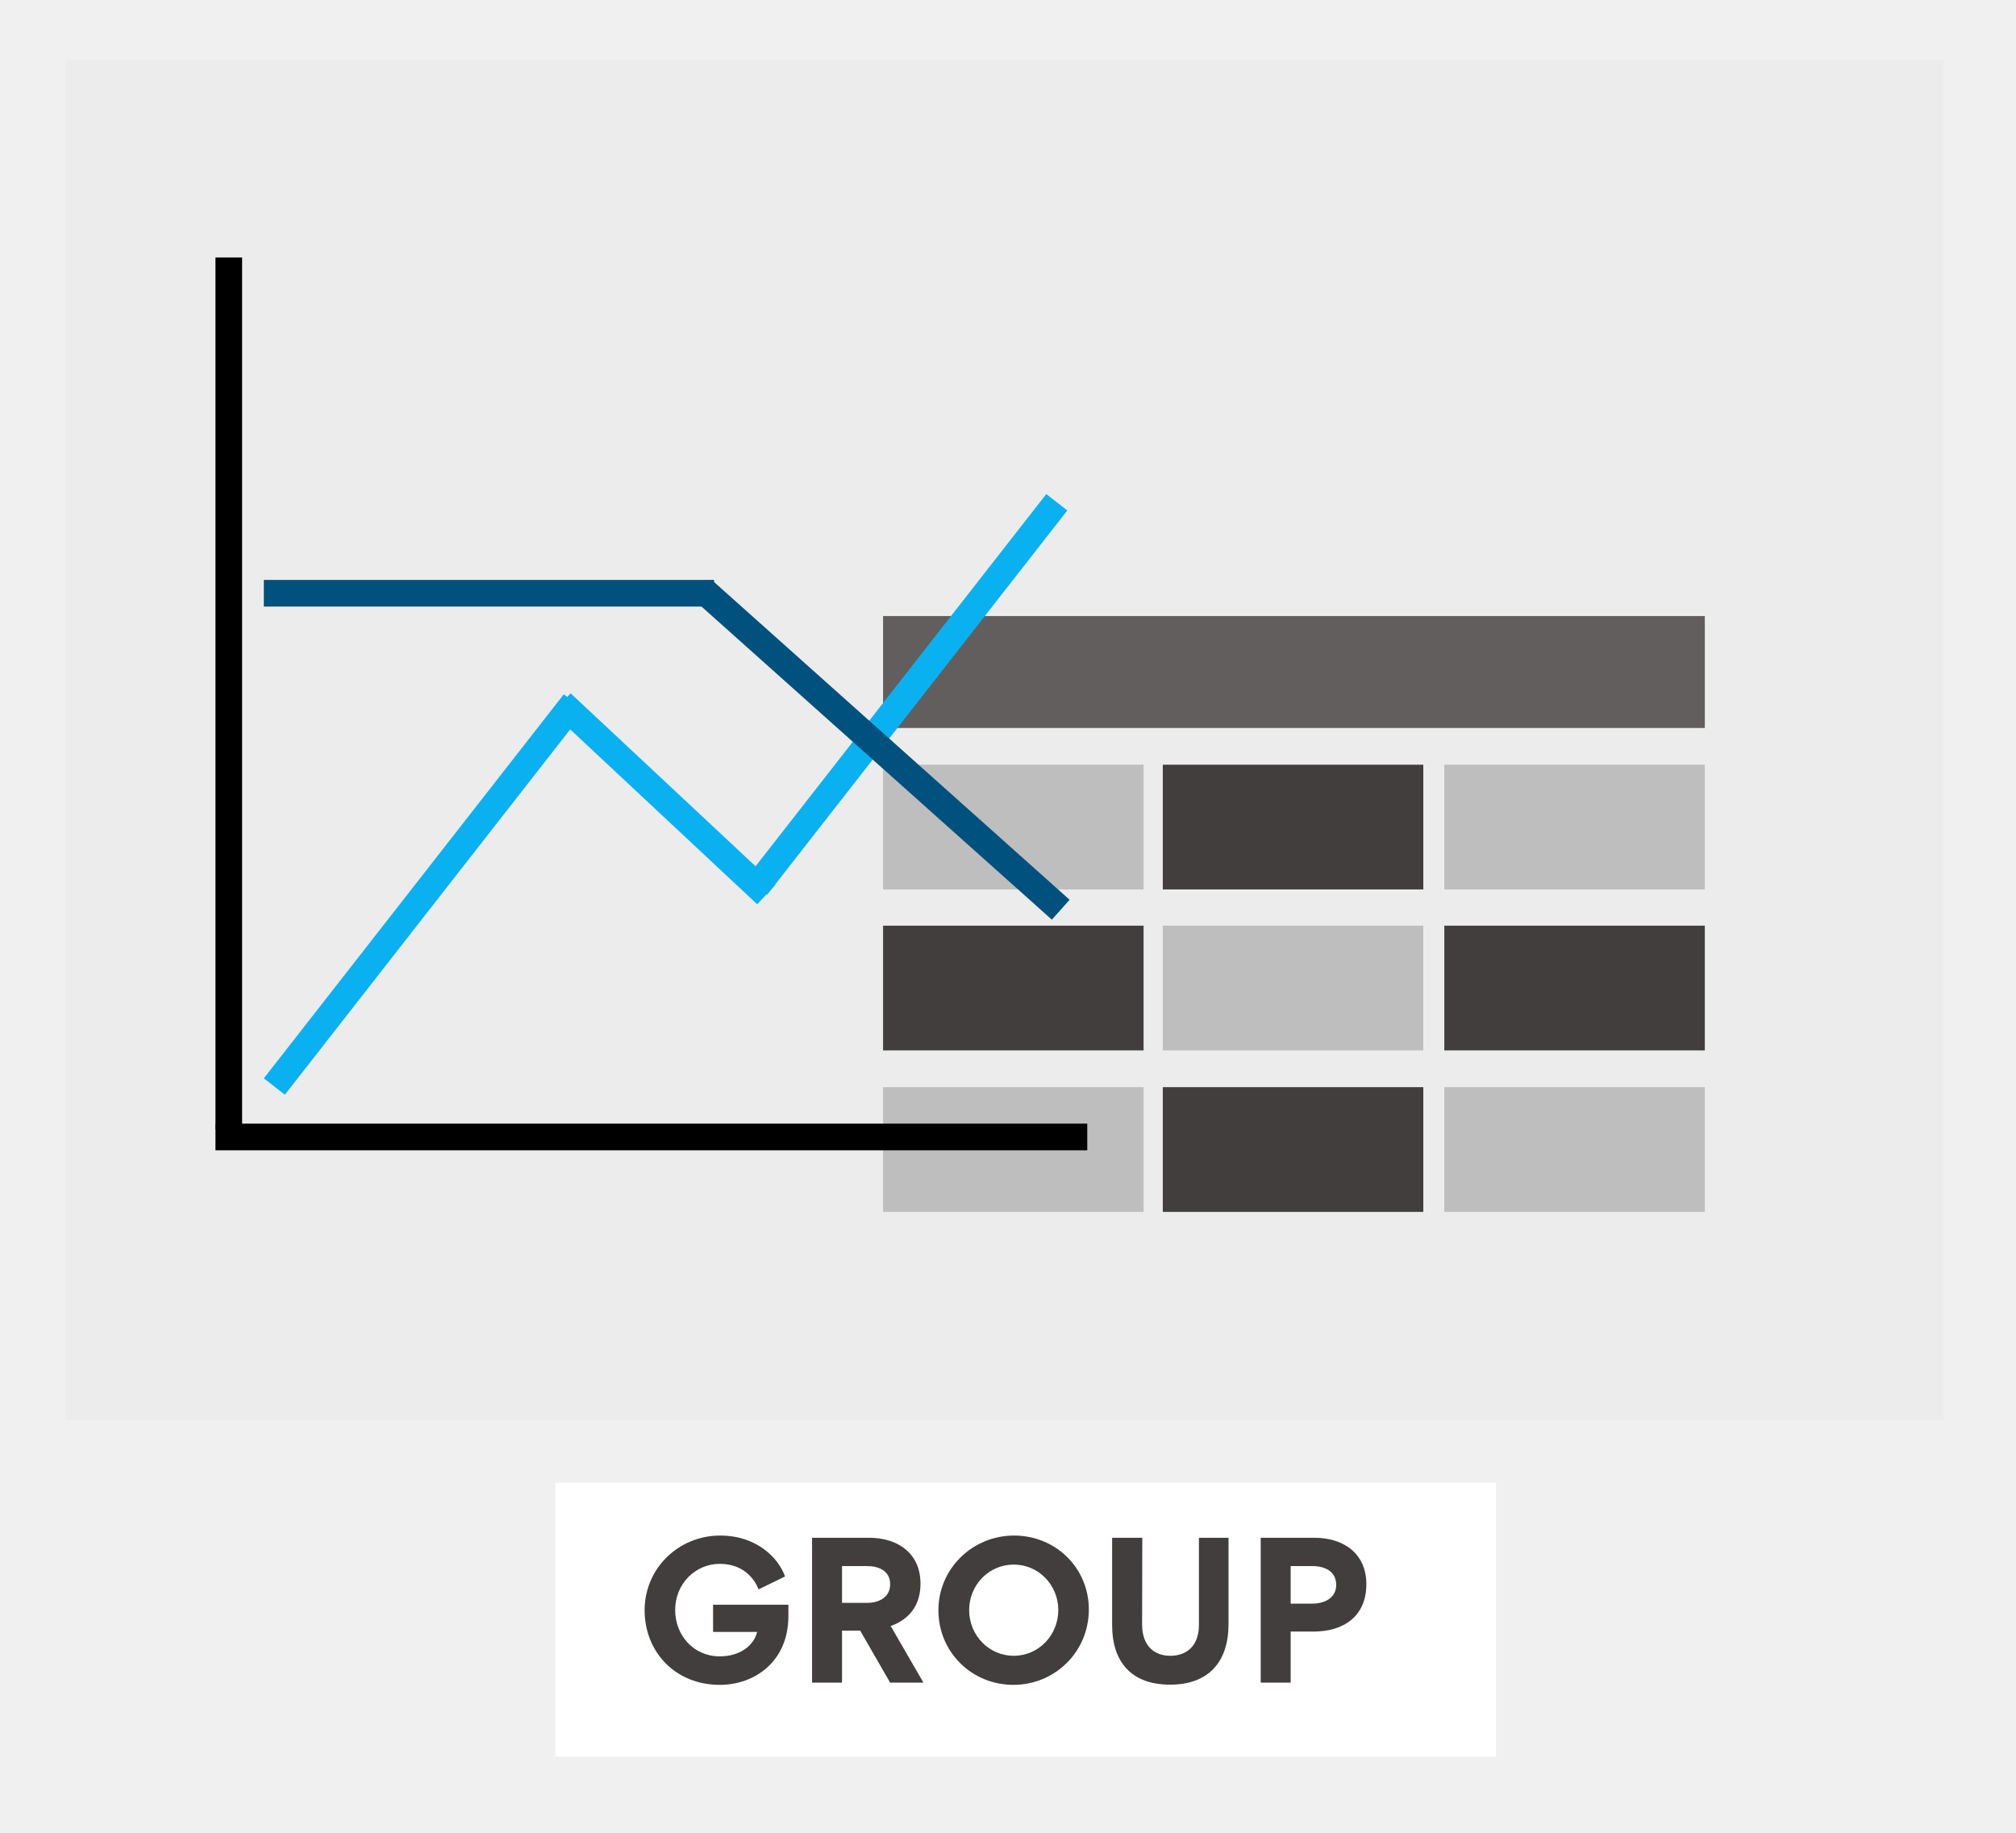
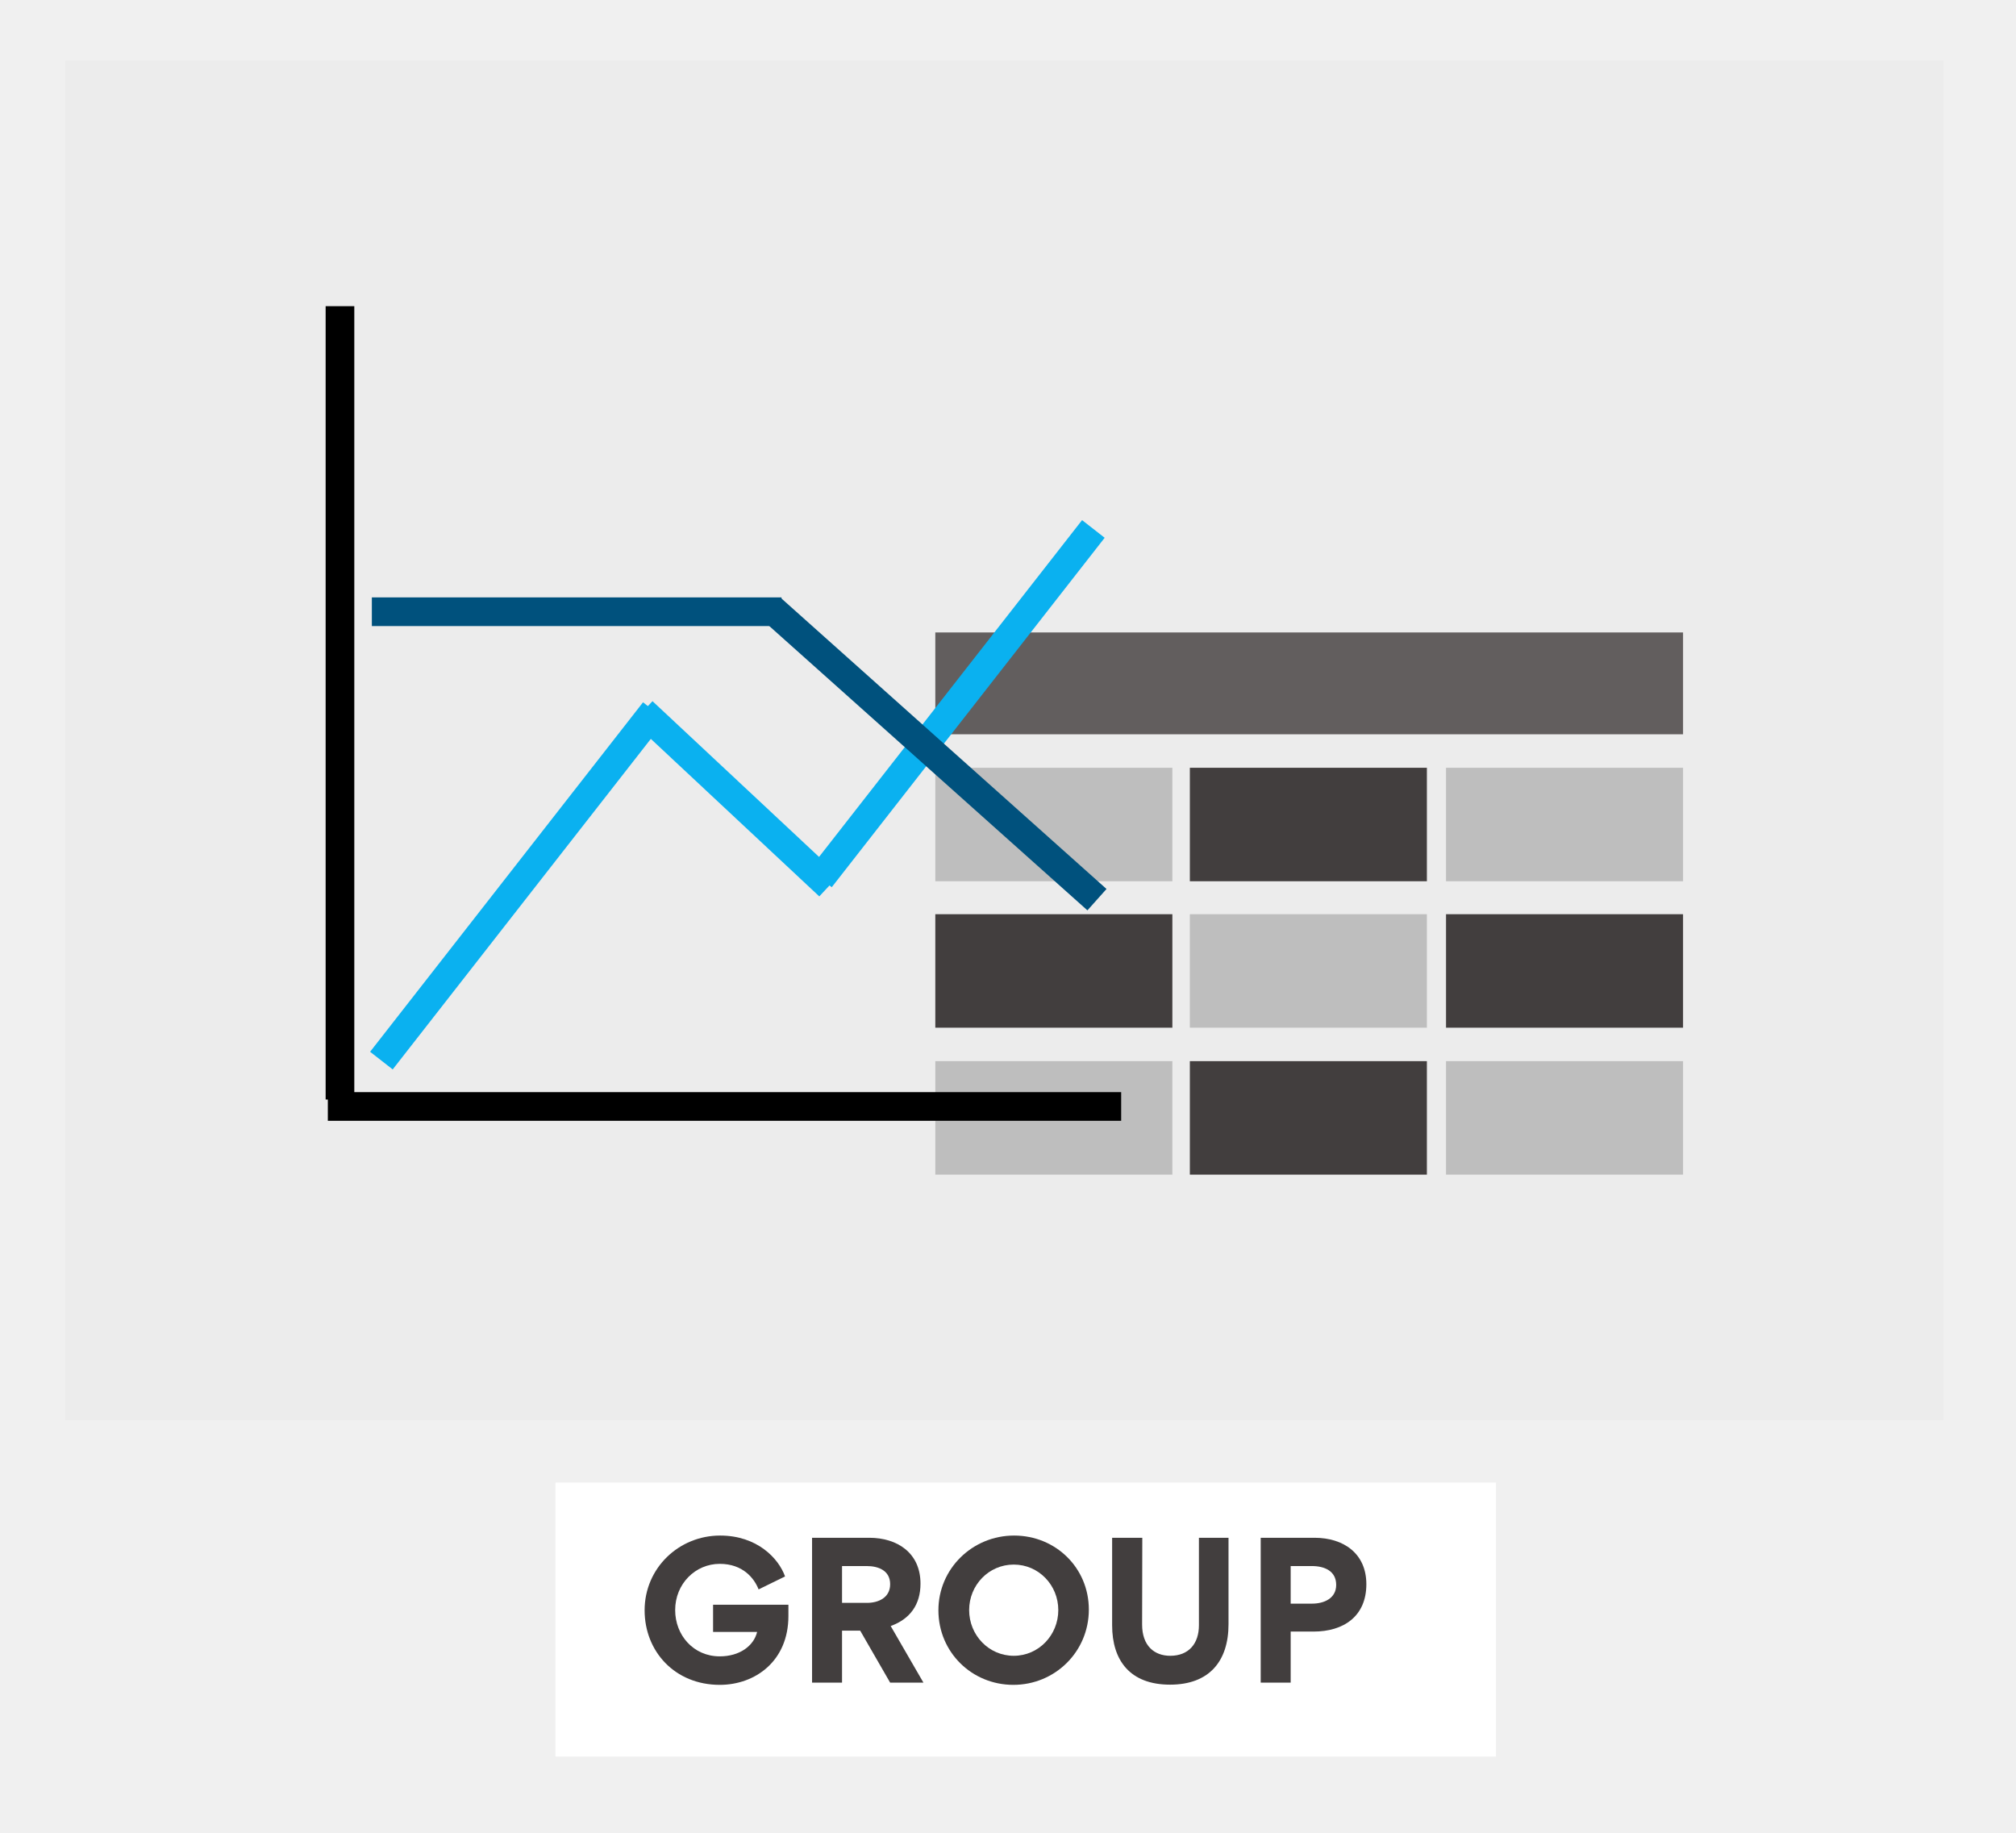
<svg xmlns="http://www.w3.org/2000/svg" width="275" zoomAndPan="magnify" viewBox="0 0 206.25 187.5" height="250" preserveAspectRatio="xMidYMid meet" version="1.0">
  <defs>
    <g />
-     <clipPath id="5072695862">
+     <clipPath id="40c738ded4">
      <path d="M 6.664 6.203 L 198.84 6.203 L 198.84 145.293 L 6.664 145.293 Z M 6.664 6.203 " clip-rule="nonzero" />
    </clipPath>
-     <clipPath id="b5cff350ad">
+     <clipPath id="7d8db6e284">
      <path d="M 56.828 151.676 L 153.051 151.676 L 153.051 179.699 L 56.828 179.699 Z M 56.828 151.676 " clip-rule="nonzero" />
    </clipPath>
-     <clipPath id="34edc39ef8">
-       <path d="M 90.344 78.234 L 116.996 78.234 L 116.996 90.992 L 90.344 90.992 Z M 90.344 78.234 " clip-rule="nonzero" />
+     <clipPath id="1c6e2324a1">
+       <path d="M 95.688 78.543 L 119.941 78.543 L 119.941 90.156 L 95.688 90.156 Z M 95.688 78.543 " clip-rule="nonzero" />
    </clipPath>
-     <clipPath id="c9fd3558e5">
-       <path d="M 118.961 78.234 L 145.613 78.234 L 145.613 90.992 L 118.961 90.992 Z M 118.961 78.234 " clip-rule="nonzero" />
+     <clipPath id="c152d556e3">
+       <path d="M 121.73 78.543 L 145.98 78.543 L 145.98 90.156 L 121.73 90.156 Z M 121.73 78.543 " clip-rule="nonzero" />
    </clipPath>
-     <clipPath id="cb5daf6f60">
-       <path d="M 147.762 78.234 L 174.414 78.234 L 174.414 90.992 L 147.762 90.992 Z M 147.762 78.234 " clip-rule="nonzero" />
+     <clipPath id="381f223a9a">
+       <path d="M 147.938 78.543 L 172.188 78.543 L 172.188 90.156 L 147.938 90.156 Z M 147.938 78.543 " clip-rule="nonzero" />
    </clipPath>
-     <clipPath id="862705b2e0">
-       <path d="M 90.344 94.699 L 116.996 94.699 L 116.996 107.461 L 90.344 107.461 Z M 90.344 94.699 " clip-rule="nonzero" />
+     <clipPath id="a115f1037e">
+       <path d="M 95.688 93.527 L 119.941 93.527 L 119.941 105.137 L 95.688 105.137 Z M 95.688 93.527 " clip-rule="nonzero" />
    </clipPath>
-     <clipPath id="cf758e4c63">
-       <path d="M 118.961 94.699 L 145.613 94.699 L 145.613 107.461 L 118.961 107.461 Z M 118.961 94.699 " clip-rule="nonzero" />
+     <clipPath id="6fad195fb0">
+       <path d="M 121.73 93.527 L 145.98 93.527 L 145.98 105.137 L 121.73 105.137 Z M 121.73 93.527 " clip-rule="nonzero" />
    </clipPath>
-     <clipPath id="c7dbdd7530">
-       <path d="M 147.762 94.699 L 174.414 94.699 L 174.414 107.461 L 147.762 107.461 Z M 147.762 94.699 " clip-rule="nonzero" />
+     <clipPath id="44e53c0dd6">
+       <path d="M 147.938 93.527 L 172.188 93.527 L 172.188 105.137 L 147.938 105.137 Z M 147.938 93.527 " clip-rule="nonzero" />
    </clipPath>
-     <clipPath id="bf895b4bfb">
-       <path d="M 90.344 63.023 L 174.414 63.023 L 174.414 74.473 L 90.344 74.473 Z M 90.344 63.023 " clip-rule="nonzero" />
+     <clipPath id="fcbebaff4a">
+       <path d="M 95.688 64.703 L 172.188 64.703 L 172.188 75.121 L 95.688 75.121 Z M 95.688 64.703 " clip-rule="nonzero" />
    </clipPath>
-     <clipPath id="d1d9dd9829">
-       <path d="M 90.344 111.219 L 116.996 111.219 L 116.996 123.98 L 90.344 123.98 Z M 90.344 111.219 " clip-rule="nonzero" />
+     <clipPath id="4b85e398d4">
+       <path d="M 95.688 108.559 L 119.941 108.559 L 119.941 120.172 L 95.688 120.172 Z M 95.688 108.559 " clip-rule="nonzero" />
    </clipPath>
-     <clipPath id="69685531e1">
-       <path d="M 118.961 111.219 L 145.613 111.219 L 145.613 123.98 L 118.961 123.98 Z M 118.961 111.219 " clip-rule="nonzero" />
+     <clipPath id="62b32d337f">
+       <path d="M 121.73 108.559 L 145.98 108.559 L 145.98 120.172 L 121.73 120.172 Z M 121.73 108.559 " clip-rule="nonzero" />
    </clipPath>
-     <clipPath id="32f947c12e">
-       <path d="M 147.762 111.219 L 174.414 111.219 L 174.414 123.98 L 147.762 123.98 Z M 147.762 111.219 " clip-rule="nonzero" />
+     <clipPath id="ed7c8c53da">
+       <path d="M 147.938 108.559 L 172.188 108.559 L 172.188 120.172 L 147.938 120.172 Z M 147.938 108.559 " clip-rule="nonzero" />
    </clipPath>
  </defs>
-   <g clip-path="url(#5072695862)">
+   <g clip-path="url(#40c738ded4)">
    <path fill="#ececec" d="M 6.664 6.203 L 198.84 6.203 L 198.84 145.293 L 6.664 145.293 Z M 6.664 6.203 " fill-opacity="1" fill-rule="nonzero" />
  </g>
-   <g clip-path="url(#b5cff350ad)">
+   <g clip-path="url(#7d8db6e284)">
    <path fill="#ffffff" d="M 56.828 151.676 L 153.051 151.676 L 153.051 179.699 L 56.828 179.699 Z M 56.828 151.676 " fill-opacity="1" fill-rule="nonzero" />
  </g>
  <g fill="#423e3e" fill-opacity="1">
    <g transform="translate(65.13619, 172.1396)">
      <g>
        <path d="M 3.938 -7.422 C 3.938 -10.109 6 -12.152 8.5 -12.152 C 10.883 -12.152 12.039 -10.656 12.473 -9.539 L 15.18 -10.863 C 14.52 -12.719 12.324 -15.047 8.535 -15.047 C 4.316 -15.047 0.812 -11.719 0.812 -7.402 C 0.812 -3.18 3.918 0.227 8.5 0.227 C 12.113 0.227 15.523 -2.195 15.523 -6.812 L 15.523 -7.969 L 7.816 -7.969 L 7.816 -5.188 L 12.324 -5.188 C 11.965 -3.73 10.504 -2.688 8.5 -2.688 C 5.812 -2.688 3.938 -4.848 3.938 -7.422 Z M 3.938 -7.422 " />
      </g>
    </g>
  </g>
  <g fill="#423e3e" fill-opacity="1">
    <g transform="translate(81.35688, 172.1396)">
      <g>
        <path d="M 13.117 0 L 9.766 -5.793 C 11.773 -6.512 12.816 -8.008 12.816 -10.125 C 12.816 -13.27 10.449 -14.82 7.57 -14.82 L 1.723 -14.82 L 1.723 0 L 4.789 0 L 4.789 -5.32 L 6.645 -5.32 L 9.711 0 Z M 7.344 -8.16 L 4.789 -8.16 L 4.789 -11.926 L 7.324 -11.926 C 8.48 -11.926 9.711 -11.488 9.711 -10.07 C 9.711 -8.668 8.48 -8.16 7.344 -8.16 Z M 7.344 -8.16 " />
      </g>
    </g>
  </g>
  <g fill="#423e3e" fill-opacity="1">
    <g transform="translate(95.19272, 172.1396)">
      <g>
        <path d="M 0.812 -7.402 C 0.812 -3.125 4.223 0.227 8.48 0.227 C 12.738 0.227 16.203 -3.16 16.203 -7.477 C 16.203 -11.734 12.816 -15.047 8.555 -15.047 C 4.297 -15.047 0.812 -11.66 0.812 -7.402 Z M 3.957 -7.422 C 3.957 -9.977 5.961 -12.078 8.52 -12.078 C 11.074 -12.078 13.078 -9.977 13.078 -7.422 C 13.078 -4.863 11.074 -2.746 8.52 -2.746 C 5.961 -2.746 3.957 -4.863 3.957 -7.422 Z M 3.957 -7.422 " />
      </g>
    </g>
  </g>
  <g fill="#423e3e" fill-opacity="1">
    <g transform="translate(112.2084, 172.1396)">
      <g>
        <path d="M 13.477 -5.98 L 13.477 -14.82 L 10.449 -14.82 L 10.449 -5.867 C 10.449 -3.992 9.406 -2.746 7.516 -2.746 C 5.906 -2.746 4.637 -3.746 4.637 -5.945 L 4.656 -14.82 L 1.57 -14.82 L 1.57 -5.867 C 1.57 -2.289 3.387 0.207 7.496 0.207 C 11.508 0.207 13.477 -2.195 13.477 -5.98 Z M 13.477 -5.98 " />
      </g>
    </g>
  </g>
  <g fill="#423e3e" fill-opacity="1">
    <g transform="translate(127.2556, 172.1396)">
      <g>
        <path d="M 12.531 -10.07 C 12.531 -13.211 10.203 -14.82 7.23 -14.82 L 1.723 -14.82 L 1.723 0 L 4.789 0 L 4.789 -5.223 L 7.117 -5.223 C 10.223 -5.223 12.531 -6.797 12.531 -10.07 Z M 9.445 -9.996 C 9.445 -8.613 8.195 -8.082 6.984 -8.082 L 4.789 -8.082 L 4.789 -11.926 L 6.965 -11.926 C 8.234 -11.926 9.445 -11.434 9.445 -9.996 Z M 9.445 -9.996 " />
      </g>
    </g>
  </g>
-   <g clip-path="url(#34edc39ef8)">
-     <path fill="#bebebe" d="M 90.344 78.234 L 116.996 78.234 L 116.996 90.992 L 90.344 90.992 Z M 90.344 78.234 " fill-opacity="1" fill-rule="nonzero" />
+   <g clip-path="url(#1c6e2324a1)">
+     <path fill="#bebebe" d="M 95.688 78.543 L 119.941 78.543 L 119.941 90.156 L 95.688 90.156 Z M 95.688 78.543 " fill-opacity="1" fill-rule="nonzero" />
  </g>
-   <g clip-path="url(#c9fd3558e5)">
-     <path fill="#423e3e" d="M 118.961 78.234 L 145.613 78.234 L 145.613 90.992 L 118.961 90.992 Z M 118.961 78.234 " fill-opacity="1" fill-rule="nonzero" />
+   <g clip-path="url(#c152d556e3)">
+     <path fill="#423e3e" d="M 121.73 78.543 L 145.98 78.543 L 145.98 90.156 L 121.73 90.156 Z M 121.73 78.543 " fill-opacity="1" fill-rule="nonzero" />
  </g>
-   <g clip-path="url(#cb5daf6f60)">
-     <path fill="#bebebe" d="M 147.762 78.234 L 174.414 78.234 L 174.414 90.992 L 147.762 90.992 Z M 147.762 78.234 " fill-opacity="1" fill-rule="nonzero" />
+   <g clip-path="url(#381f223a9a)">
+     <path fill="#bebebe" d="M 147.938 78.543 L 172.188 78.543 L 172.188 90.156 L 147.938 90.156 Z M 147.938 78.543 " fill-opacity="1" fill-rule="nonzero" />
  </g>
-   <g clip-path="url(#862705b2e0)">
-     <path fill="#423e3e" d="M 90.344 94.699 L 116.996 94.699 L 116.996 107.461 L 90.344 107.461 Z M 90.344 94.699 " fill-opacity="1" fill-rule="nonzero" />
+   <g clip-path="url(#a115f1037e)">
+     <path fill="#423e3e" d="M 95.688 93.527 L 119.941 93.527 L 119.941 105.137 L 95.688 105.137 Z M 95.688 93.527 " fill-opacity="1" fill-rule="nonzero" />
  </g>
-   <g clip-path="url(#cf758e4c63)">
-     <path fill="#bebebe" d="M 118.961 94.699 L 145.613 94.699 L 145.613 107.461 L 118.961 107.461 Z M 118.961 94.699 " fill-opacity="1" fill-rule="nonzero" />
+   <g clip-path="url(#6fad195fb0)">
+     <path fill="#bebebe" d="M 121.73 93.527 L 145.98 93.527 L 145.98 105.137 L 121.73 105.137 Z M 121.73 93.527 " fill-opacity="1" fill-rule="nonzero" />
  </g>
-   <g clip-path="url(#c7dbdd7530)">
-     <path fill="#423e3e" d="M 147.762 94.699 L 174.414 94.699 L 174.414 107.461 L 147.762 107.461 Z M 147.762 94.699 " fill-opacity="1" fill-rule="nonzero" />
+   <g clip-path="url(#44e53c0dd6)">
+     <path fill="#423e3e" d="M 147.938 93.527 L 172.188 93.527 L 172.188 105.137 L 147.938 105.137 Z M 147.938 93.527 " fill-opacity="1" fill-rule="nonzero" />
  </g>
-   <g clip-path="url(#bf895b4bfb)">
-     <path fill="#625e5e" d="M 90.344 63.023 L 174.414 63.023 L 174.414 74.473 L 90.344 74.473 Z M 90.344 63.023 " fill-opacity="1" fill-rule="nonzero" />
+   <g clip-path="url(#fcbebaff4a)">
+     <path fill="#625e5e" d="M 95.688 64.703 L 172.188 64.703 L 172.188 75.121 L 95.688 75.121 Z M 95.688 64.703 " fill-opacity="1" fill-rule="nonzero" />
  </g>
-   <g clip-path="url(#d1d9dd9829)">
-     <path fill="#bebebe" d="M 90.344 111.219 L 116.996 111.219 L 116.996 123.98 L 90.344 123.98 Z M 90.344 111.219 " fill-opacity="1" fill-rule="nonzero" />
+   <g clip-path="url(#4b85e398d4)">
+     <path fill="#bebebe" d="M 95.688 108.559 L 119.941 108.559 L 119.941 120.172 L 95.688 120.172 Z M 95.688 108.559 " fill-opacity="1" fill-rule="nonzero" />
  </g>
-   <g clip-path="url(#69685531e1)">
-     <path fill="#423e3e" d="M 118.961 111.219 L 145.613 111.219 L 145.613 123.98 L 118.961 123.98 Z M 118.961 111.219 " fill-opacity="1" fill-rule="nonzero" />
+   <g clip-path="url(#62b32d337f)">
+     <path fill="#423e3e" d="M 121.73 108.559 L 145.98 108.559 L 145.98 120.172 L 121.73 120.172 Z M 121.73 108.559 " fill-opacity="1" fill-rule="nonzero" />
  </g>
-   <g clip-path="url(#32f947c12e)">
-     <path fill="#bebebe" d="M 147.762 111.219 L 174.414 111.219 L 174.414 123.98 L 147.762 123.98 Z M 147.762 111.219 " fill-opacity="1" fill-rule="nonzero" />
+   <g clip-path="url(#ed7c8c53da)">
+     <path fill="#bebebe" d="M 147.938 108.559 L 172.188 108.559 L 172.188 120.172 L 147.938 120.172 Z M 147.938 108.559 " fill-opacity="1" fill-rule="nonzero" />
  </g>
-   <path stroke-linecap="butt" transform="matrix(-0.681901, 0, 0, -0.681901, 111.2361, 117.6798)" fill="none" stroke-linejoin="miter" d="M 0.003 1.999 L 130.801 1.999 " stroke="#000000" stroke-width="4" stroke-opacity="1" stroke-miterlimit="4" />
-   <path stroke-linecap="butt" transform="matrix(0.00000000119014, -0.681901, 0.681901, 0.00000000119014, 22.04396, 115.5357)" fill="none" stroke-linejoin="miter" d="M 0.001 1.998 L 130.799 1.998 " stroke="#000000" stroke-width="4" stroke-opacity="1" stroke-miterlimit="4" />
-   <path stroke-linecap="butt" transform="matrix(0.419725, -0.53742, 0.53742, 0.419725, 26.99181, 110.318)" fill="none" stroke-linejoin="miter" d="M 0.001 1.999 L 73.111 2.002 " stroke="#0ab1f0" stroke-width="4" stroke-opacity="1" stroke-miterlimit="4" />
-   <path stroke-linecap="butt" transform="matrix(0.498093, 0.465718, -0.465718, 0.498093, 58.3801, 70.93077)" fill="none" stroke-linejoin="miter" d="M -0.001 1.998 L 42.061 2.001 " stroke="#0ab1f0" stroke-width="4" stroke-opacity="1" stroke-miterlimit="4" />
-   <path stroke-linecap="butt" transform="matrix(0.419725, -0.53742, 0.53742, 0.419725, 76.35639, 89.83354)" fill="none" stroke-linejoin="miter" d="M -0 1.997 L 73.109 2 " stroke="#0ab1f0" stroke-width="4" stroke-opacity="1" stroke-miterlimit="4" />
-   <path stroke-linecap="butt" transform="matrix(0.681901, 0, 0, 0.681901, 26.99377, 59.32779)" fill="none" stroke-linejoin="miter" d="M -0.002 2 L 67.548 2 " stroke="#00517d" stroke-width="4" stroke-opacity="1" stroke-miterlimit="4" />
-   <path stroke-linecap="butt" transform="matrix(0.508454, 0.454383, -0.454383, 0.508454, 72.81984, 59.33413)" fill="none" stroke-linejoin="miter" d="M -0 2.001 L 72 2 " stroke="#00517d" stroke-width="4" stroke-opacity="1" stroke-miterlimit="4" />
+   <path stroke-linecap="butt" transform="matrix(-0.488787, 0, 0, -0.488787, 114.7016, 114.6629)" fill="none" stroke-linejoin="miter" d="M -0.003 3.002 L 166.049 3.002 " stroke="#000000" stroke-width="6" stroke-opacity="1" stroke-miterlimit="4" />
+   <path stroke-linecap="butt" transform="matrix(0, -0.488787, 0.488787, 0, 33.31444, 112.4878)" fill="none" stroke-linejoin="miter" d="M -0.001 3.001 L 166.051 3.001 " stroke="#000000" stroke-width="6" stroke-opacity="1" stroke-miterlimit="4" />
+   <path stroke-linecap="butt" transform="matrix(0.300859, -0.385223, 0.385223, 0.300859, 37.86389, 107.6013)" fill="none" stroke-linejoin="miter" d="M -0 3 L 92.811 2.997 " stroke="#0ab1f0" stroke-width="6" stroke-opacity="1" stroke-miterlimit="4" />
+   <path stroke-linecap="butt" transform="matrix(0.357033, 0.333827, -0.333827, 0.357033, 66.75615, 71.7346)" fill="none" stroke-linejoin="miter" d="M -0.003 3 L 53.401 3.001 " stroke="#0ab1f0" stroke-width="6" stroke-opacity="1" stroke-miterlimit="4" />
+   <path stroke-linecap="butt" transform="matrix(0.300859, -0.385223, 0.385223, 0.300859, 82.78324, 88.96144)" fill="none" stroke-linejoin="miter" d="M -0.001 2.997 L 92.804 2.999 " stroke="#0ab1f0" stroke-width="6" stroke-opacity="1" stroke-miterlimit="4" />
+   <path stroke-linecap="butt" transform="matrix(0.488787, 0, 0, 0.488787, 38.04262, 61.11468)" fill="none" stroke-linejoin="miter" d="M 0.001 3.002 L 85.744 3.002 " stroke="#00517d" stroke-width="6" stroke-opacity="1" stroke-miterlimit="4" />
+   <path stroke-linecap="butt" transform="matrix(0.36446, 0.325702, -0.325702, 0.36446, 79.89284, 61.17627)" fill="none" stroke-linejoin="miter" d="M -0.003 3.002 L 91.399 3.002 " stroke="#00517d" stroke-width="6" stroke-opacity="1" stroke-miterlimit="4" />
</svg>
